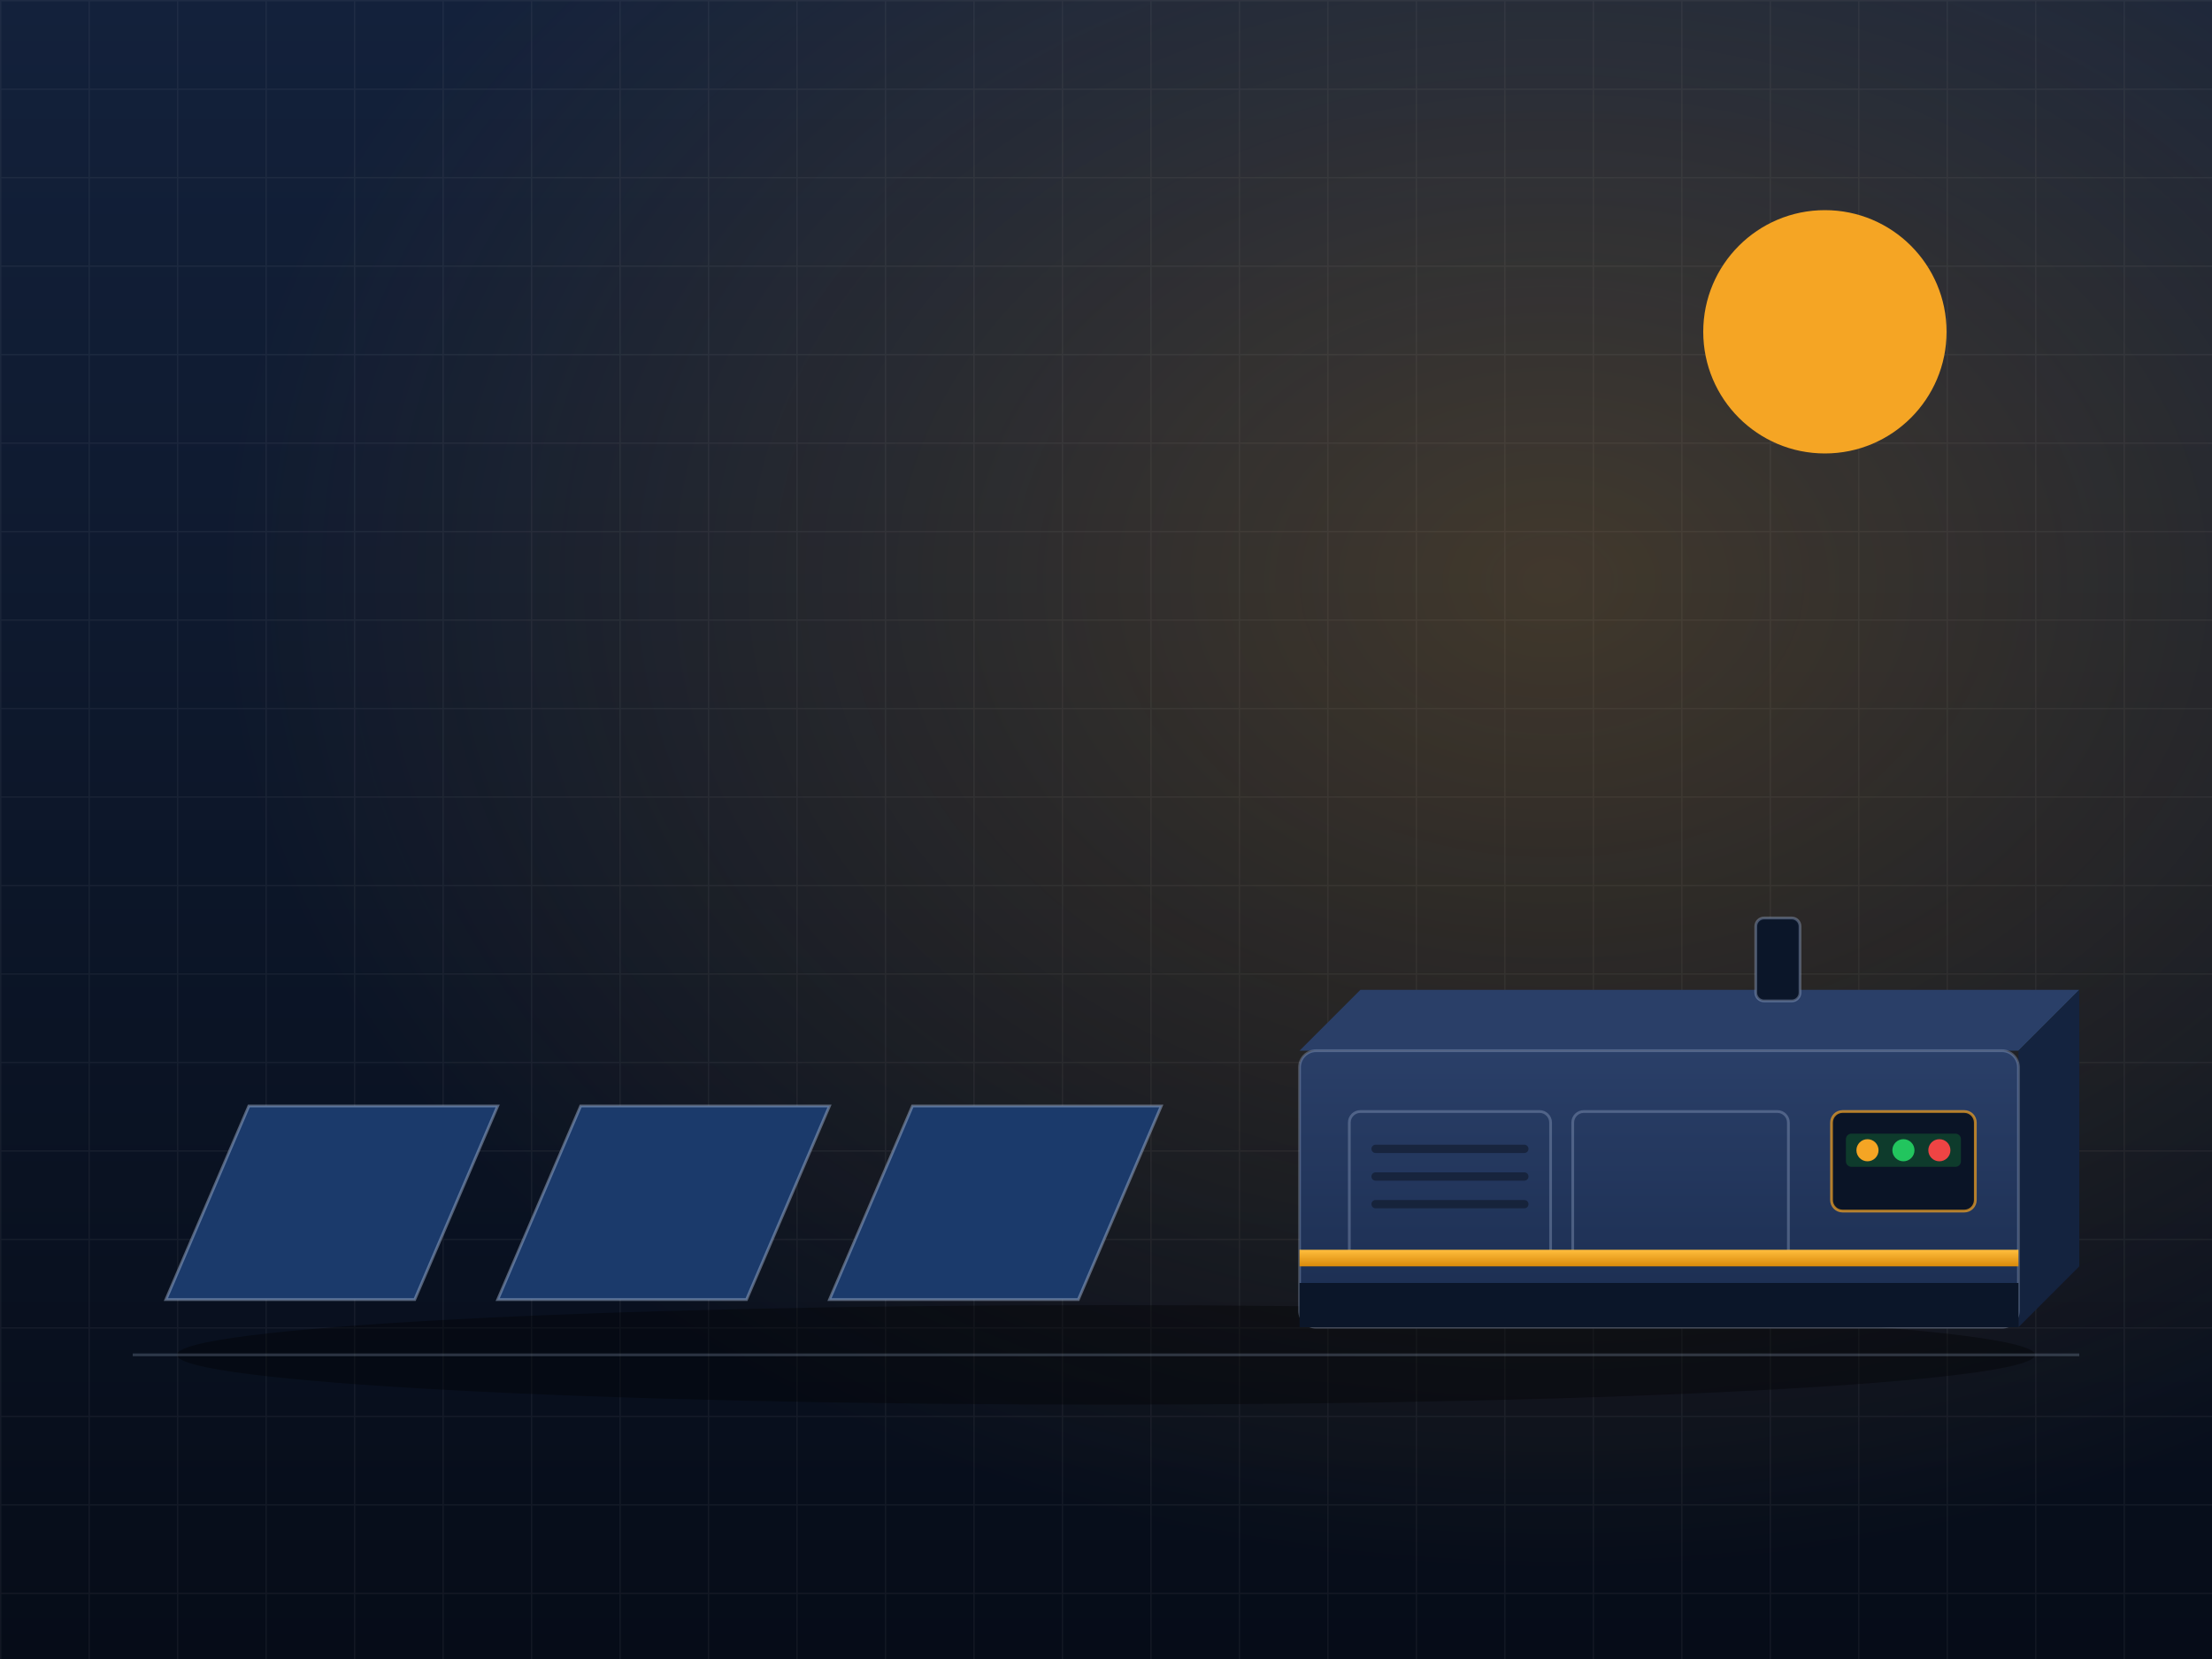
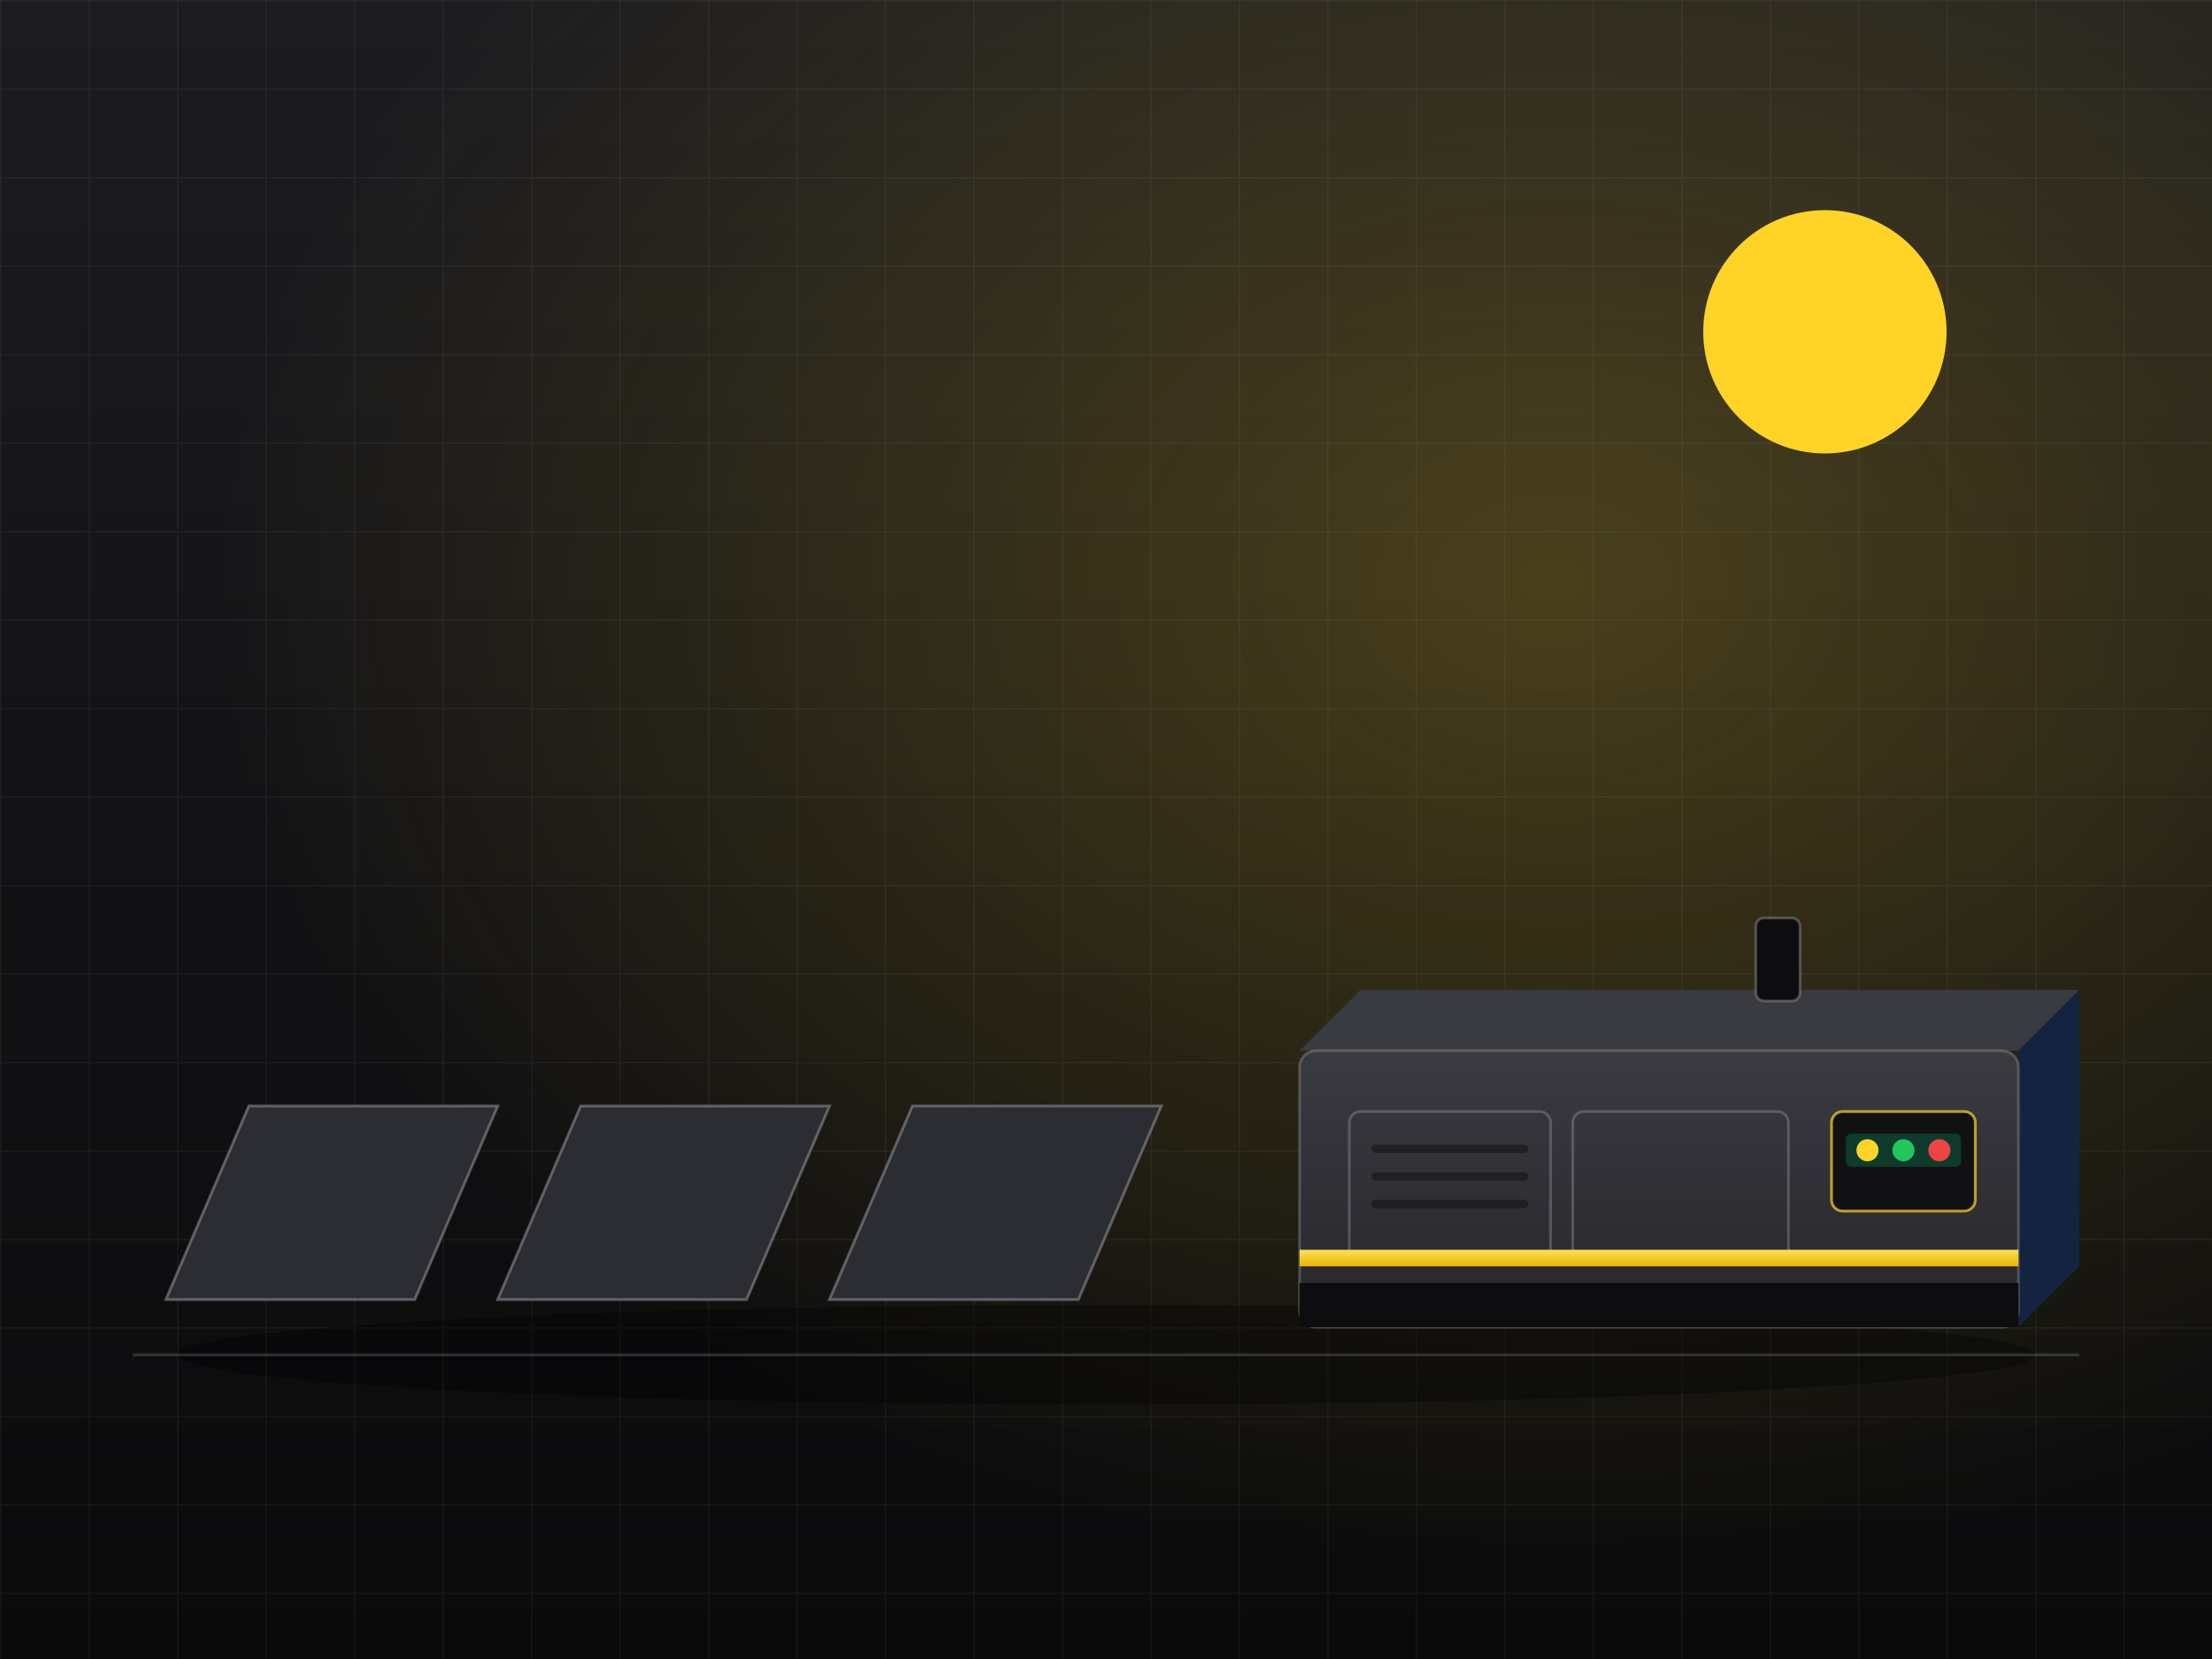
<svg xmlns="http://www.w3.org/2000/svg" viewBox="0 0 800 600" width="800" height="600">
  <defs>
    <linearGradient id="bg" x1="0" y1="0" x2="0" y2="1">
-       <stop offset="0" stop-color="#13213b" />
-       <stop offset="1" stop-color="#060c18" />
+       <stop offset="0" stop-color="#1c1c20" />
+       <stop offset="1" stop-color="#0a0a0b" />
    </linearGradient>
    <radialGradient id="gl" cx="0.7" cy="0.35" r="0.6">
-       <stop offset="0" stop-color="#f5a524" stop-opacity=".22" />
-       <stop offset="1" stop-color="#f5a524" stop-opacity="0" />
+       <stop offset="0" stop-color="#ffd426" stop-opacity=".22" />
+       <stop offset="1" stop-color="#ffd426" stop-opacity="0" />
    </radialGradient>
    <pattern id="grid" width="32" height="32" patternUnits="userSpaceOnUse">
      <path d="M32 0H0V32" fill="none" stroke="#fff" stroke-opacity=".05" />
    </pattern>
    <linearGradient id="steel" x1="0" y1="0" x2="0" y2="1">
-       <stop offset="0" stop-color="#2a3f68" />
-       <stop offset="1" stop-color="#1b2d50" />
+       <stop offset="0" stop-color="#3a3a41" />
+       <stop offset="1" stop-color="#26262b" />
    </linearGradient>
    <linearGradient id="amber" x1="0" y1="0" x2="0" y2="1">
-       <stop offset="0" stop-color="#ffbe3d" />
-       <stop offset="1" stop-color="#d98a0b" />
+       <stop offset="0" stop-color="#ffdf58" />
+       <stop offset="1" stop-color="#e6b800" />
    </linearGradient>
  </defs>
  <rect width="800" height="600" fill="url(#bg)" />
  <rect width="800" height="600" fill="url(#grid)" />
  <rect width="800" height="600" fill="url(#gl)" />
  <ellipse cx="400.0" cy="490" rx="336.0" ry="18" fill="#000" opacity=".35" />
-   <line x1="48.0" x2="752.0" y1="490" y2="490" stroke="#9fb0cf" stroke-opacity=".25" />
-   <polygon points="60,470 150,470 180,400 90,400" fill="#1b3a6b" stroke="#9fb0cf" stroke-opacity=".5" />
-   <polygon points="180,470 270,470 300,400 210,400" fill="#1b3a6b" stroke="#9fb0cf" stroke-opacity=".5" />
-   <polygon points="300,470 390,470 420,400 330,400" fill="#1b3a6b" stroke="#9fb0cf" stroke-opacity=".5" />
-   <circle cx="660" cy="120" r="44" fill="#f5a524" />
+   <line x1="48.0" x2="752.0" y1="490" y2="490" stroke="#a1a1aa" stroke-opacity=".25" />
+   <polygon points="60,470 150,470 180,400 90,400" fill="#2c2c33" stroke="#a1a1aa" stroke-opacity=".5" />
+   <polygon points="180,470 270,470 300,400 210,400" fill="#2c2c33" stroke="#a1a1aa" stroke-opacity=".5" />
+   <polygon points="300,470 390,470 420,400 330,400" fill="#2c2c33" stroke="#a1a1aa" stroke-opacity=".5" />
+   <circle cx="660" cy="120" r="44" fill="#ffd426" />
  <g>
-     <polygon points="470,380 730,380 752.0,358.0 492.0,358.0" fill="#2a3f68" />
+     <polygon points="470,380 730,380 752.0,358.0 492.0,358.0" fill="#3a3a41" />
    <polygon points="730,380 752.0,358.0 752.0,458.0 730,480" fill="#14233f" />
-     <rect x="470" y="380" width="260" height="100" rx="6" fill="url(#steel)" stroke="#9fb0cf" stroke-opacity=".35" />
-     <rect x="470" y="464" width="260" height="16" fill="#0b1629" />
-     <rect x="488" y="402" width="72.8" height="55" rx="4" fill="none" stroke="#9fb0cf" stroke-opacity=".35" />
+     <rect x="470" y="380" width="260" height="100" rx="6" fill="url(#steel)" stroke="#a1a1aa" stroke-opacity=".35" />
+     <rect x="470" y="464" width="260" height="16" fill="#0d0d0f" />
+     <rect x="488" y="402" width="72.8" height="55" rx="4" fill="none" stroke="#a1a1aa" stroke-opacity=".35" />
    <rect x="496" y="414" width="56.8" height="3" rx="1.5" fill="#000" opacity=".35" />
    <rect x="496" y="424" width="56.8" height="3" rx="1.5" fill="#000" opacity=".35" />
    <rect x="496" y="434" width="56.8" height="3" rx="1.5" fill="#000" opacity=".35" />
-     <rect x="568.8" y="402" width="78.0" height="55" rx="4" fill="none" stroke="#9fb0cf" stroke-opacity=".35" />
-     <rect x="662.4" y="402" width="52.0" height="36.0" rx="4" fill="#0a1426" stroke="#f5a524" stroke-opacity=".7" />
+     <rect x="568.8" y="402" width="78.0" height="55" rx="4" fill="none" stroke="#a1a1aa" stroke-opacity=".35" />
+     <rect x="662.4" y="402" width="52.0" height="36.0" rx="4" fill="#111113" stroke="#ffd426" stroke-opacity=".7" />
    <rect x="667.6" y="410" width="41.6" height="12.0" rx="2" fill="#0e3b2c" />
-     <circle cx="675.4" cy="416.0" r="4" fill="#f5a524" />
+     <circle cx="675.4" cy="416.0" r="4" fill="#ffd426" />
    <circle cx="688.4" cy="416.0" r="4" fill="#22c55e" />
    <circle cx="701.4" cy="416.0" r="4" fill="#ef4444" />
    <rect x="470" y="452.0" width="260" height="6" fill="url(#amber)" />
-     <rect x="635.0" y="332.0" width="16" height="30" rx="3" fill="#0b1629" stroke="#9fb0cf" stroke-opacity=".4" />
+     <rect x="635.0" y="332.0" width="16" height="30" rx="3" fill="#0d0d0f" stroke="#a1a1aa" stroke-opacity=".4" />
  </g>
</svg>
